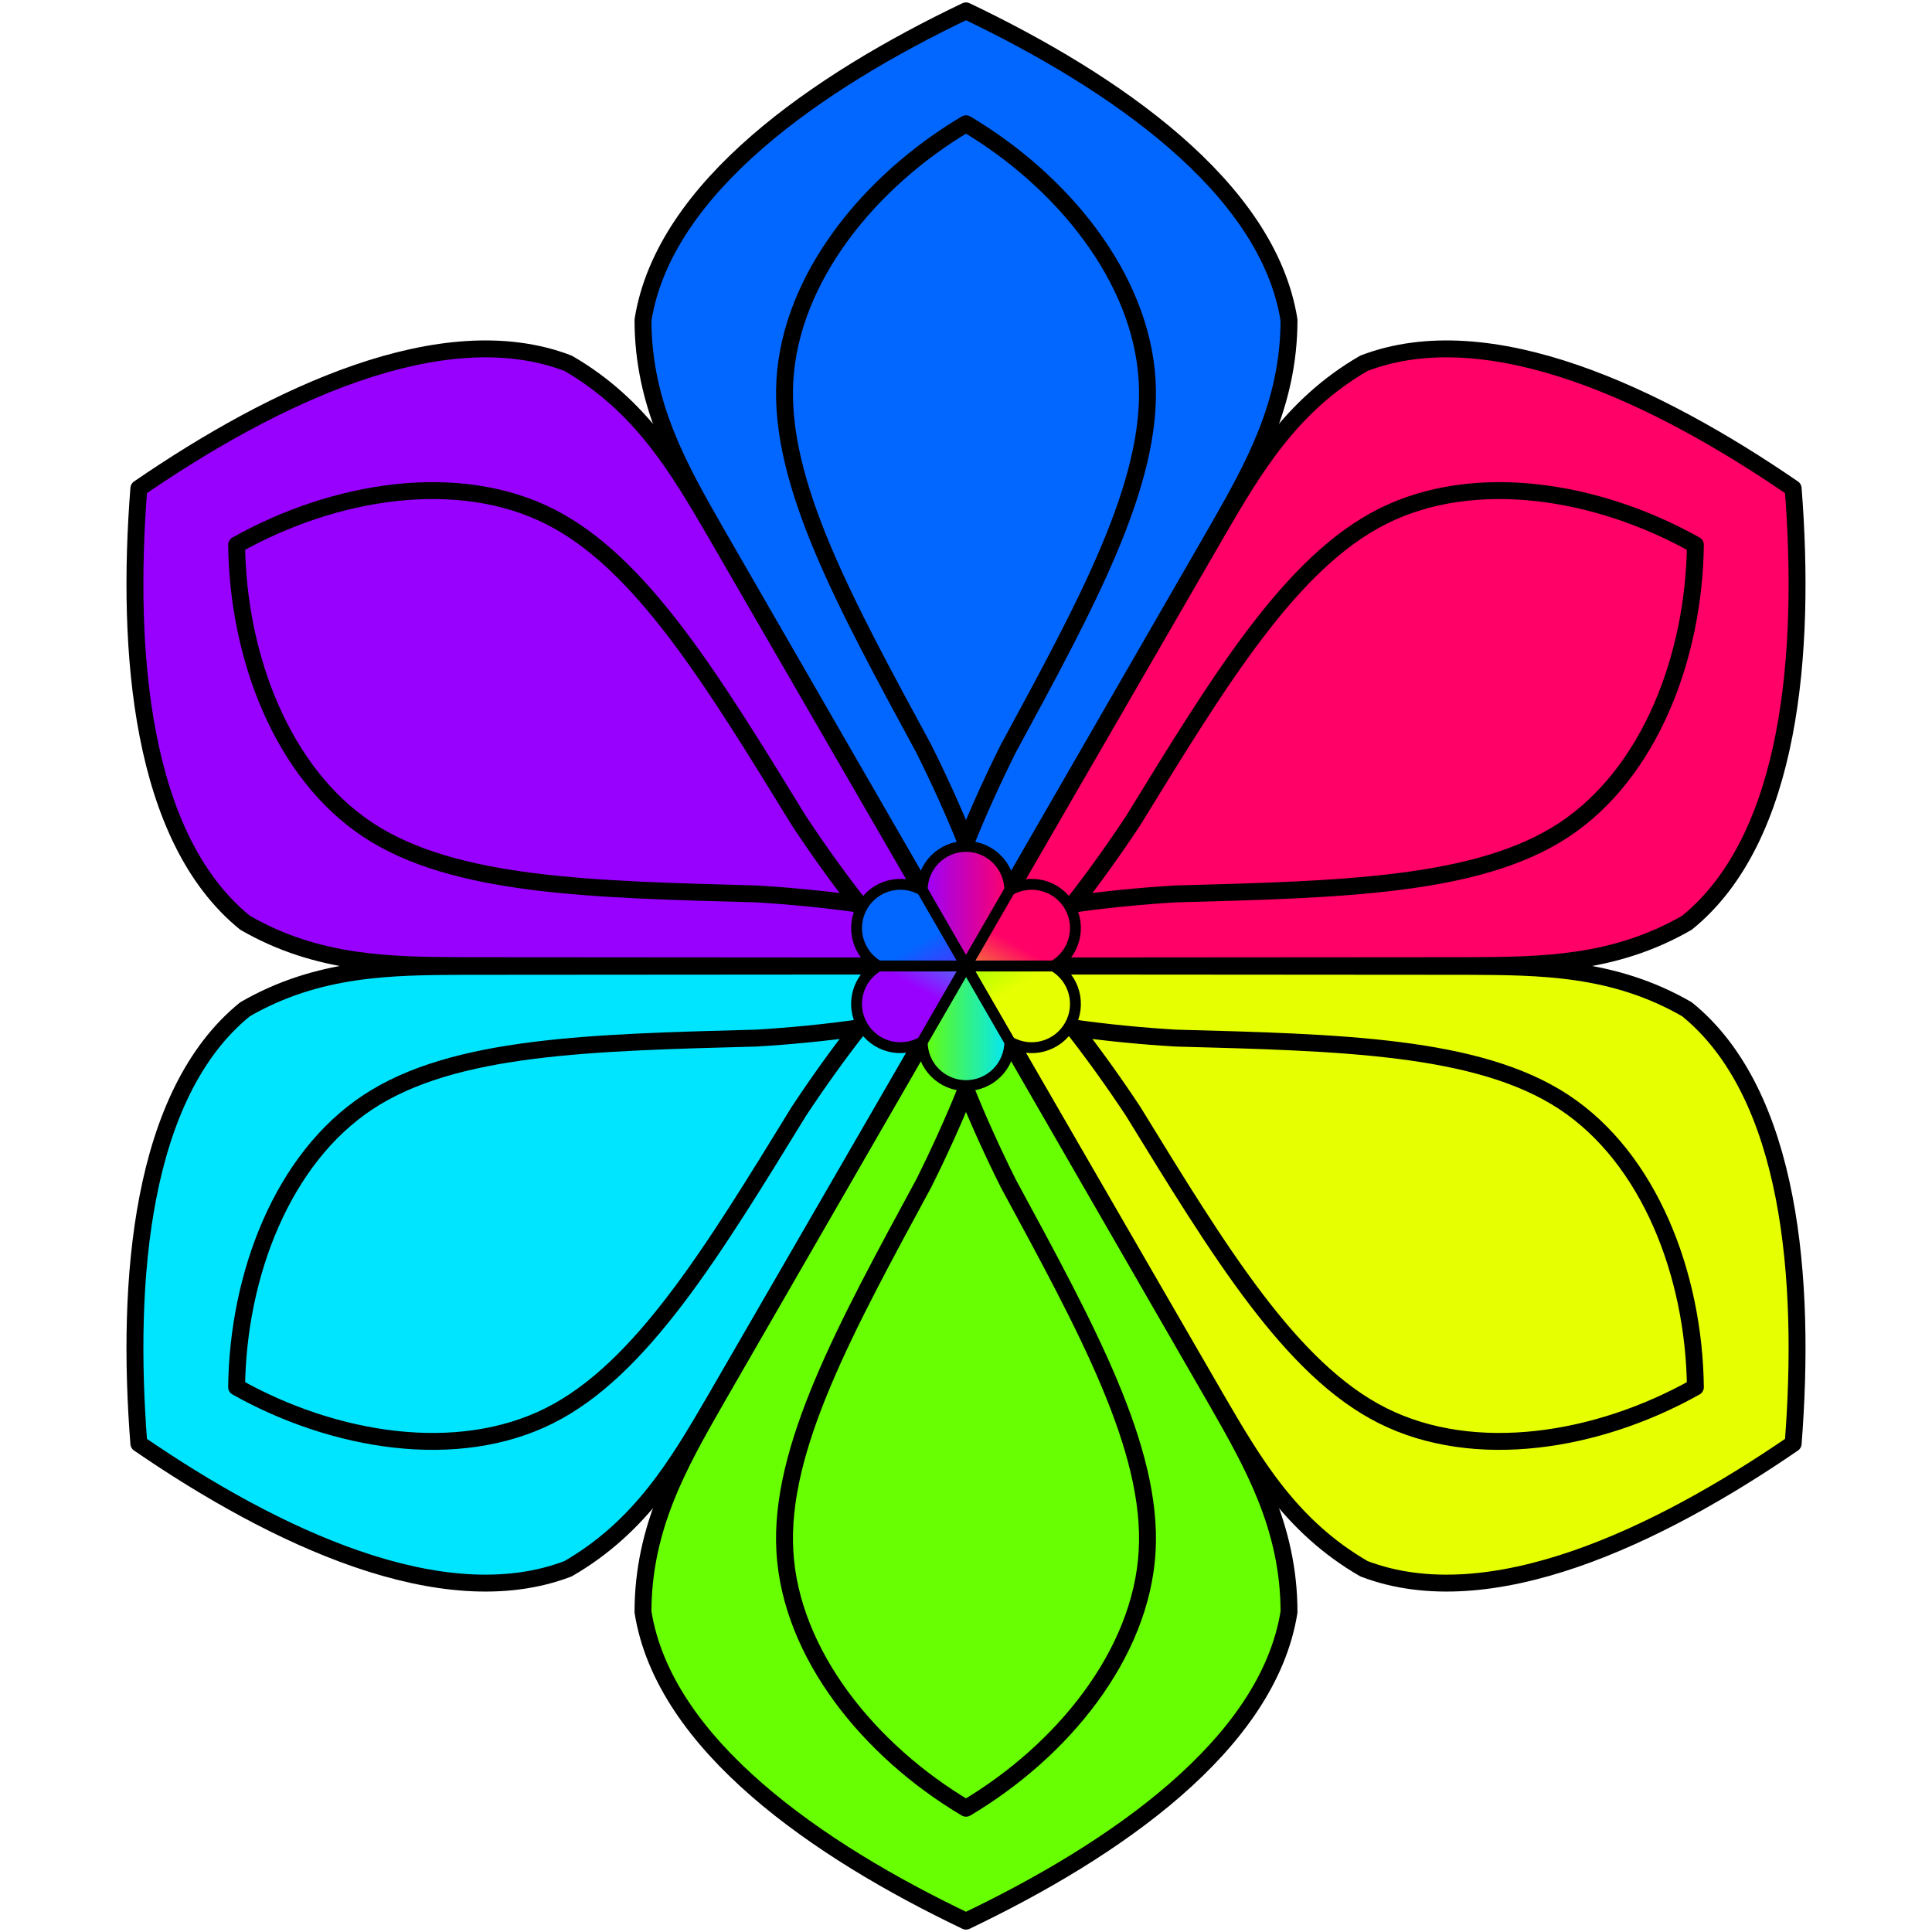
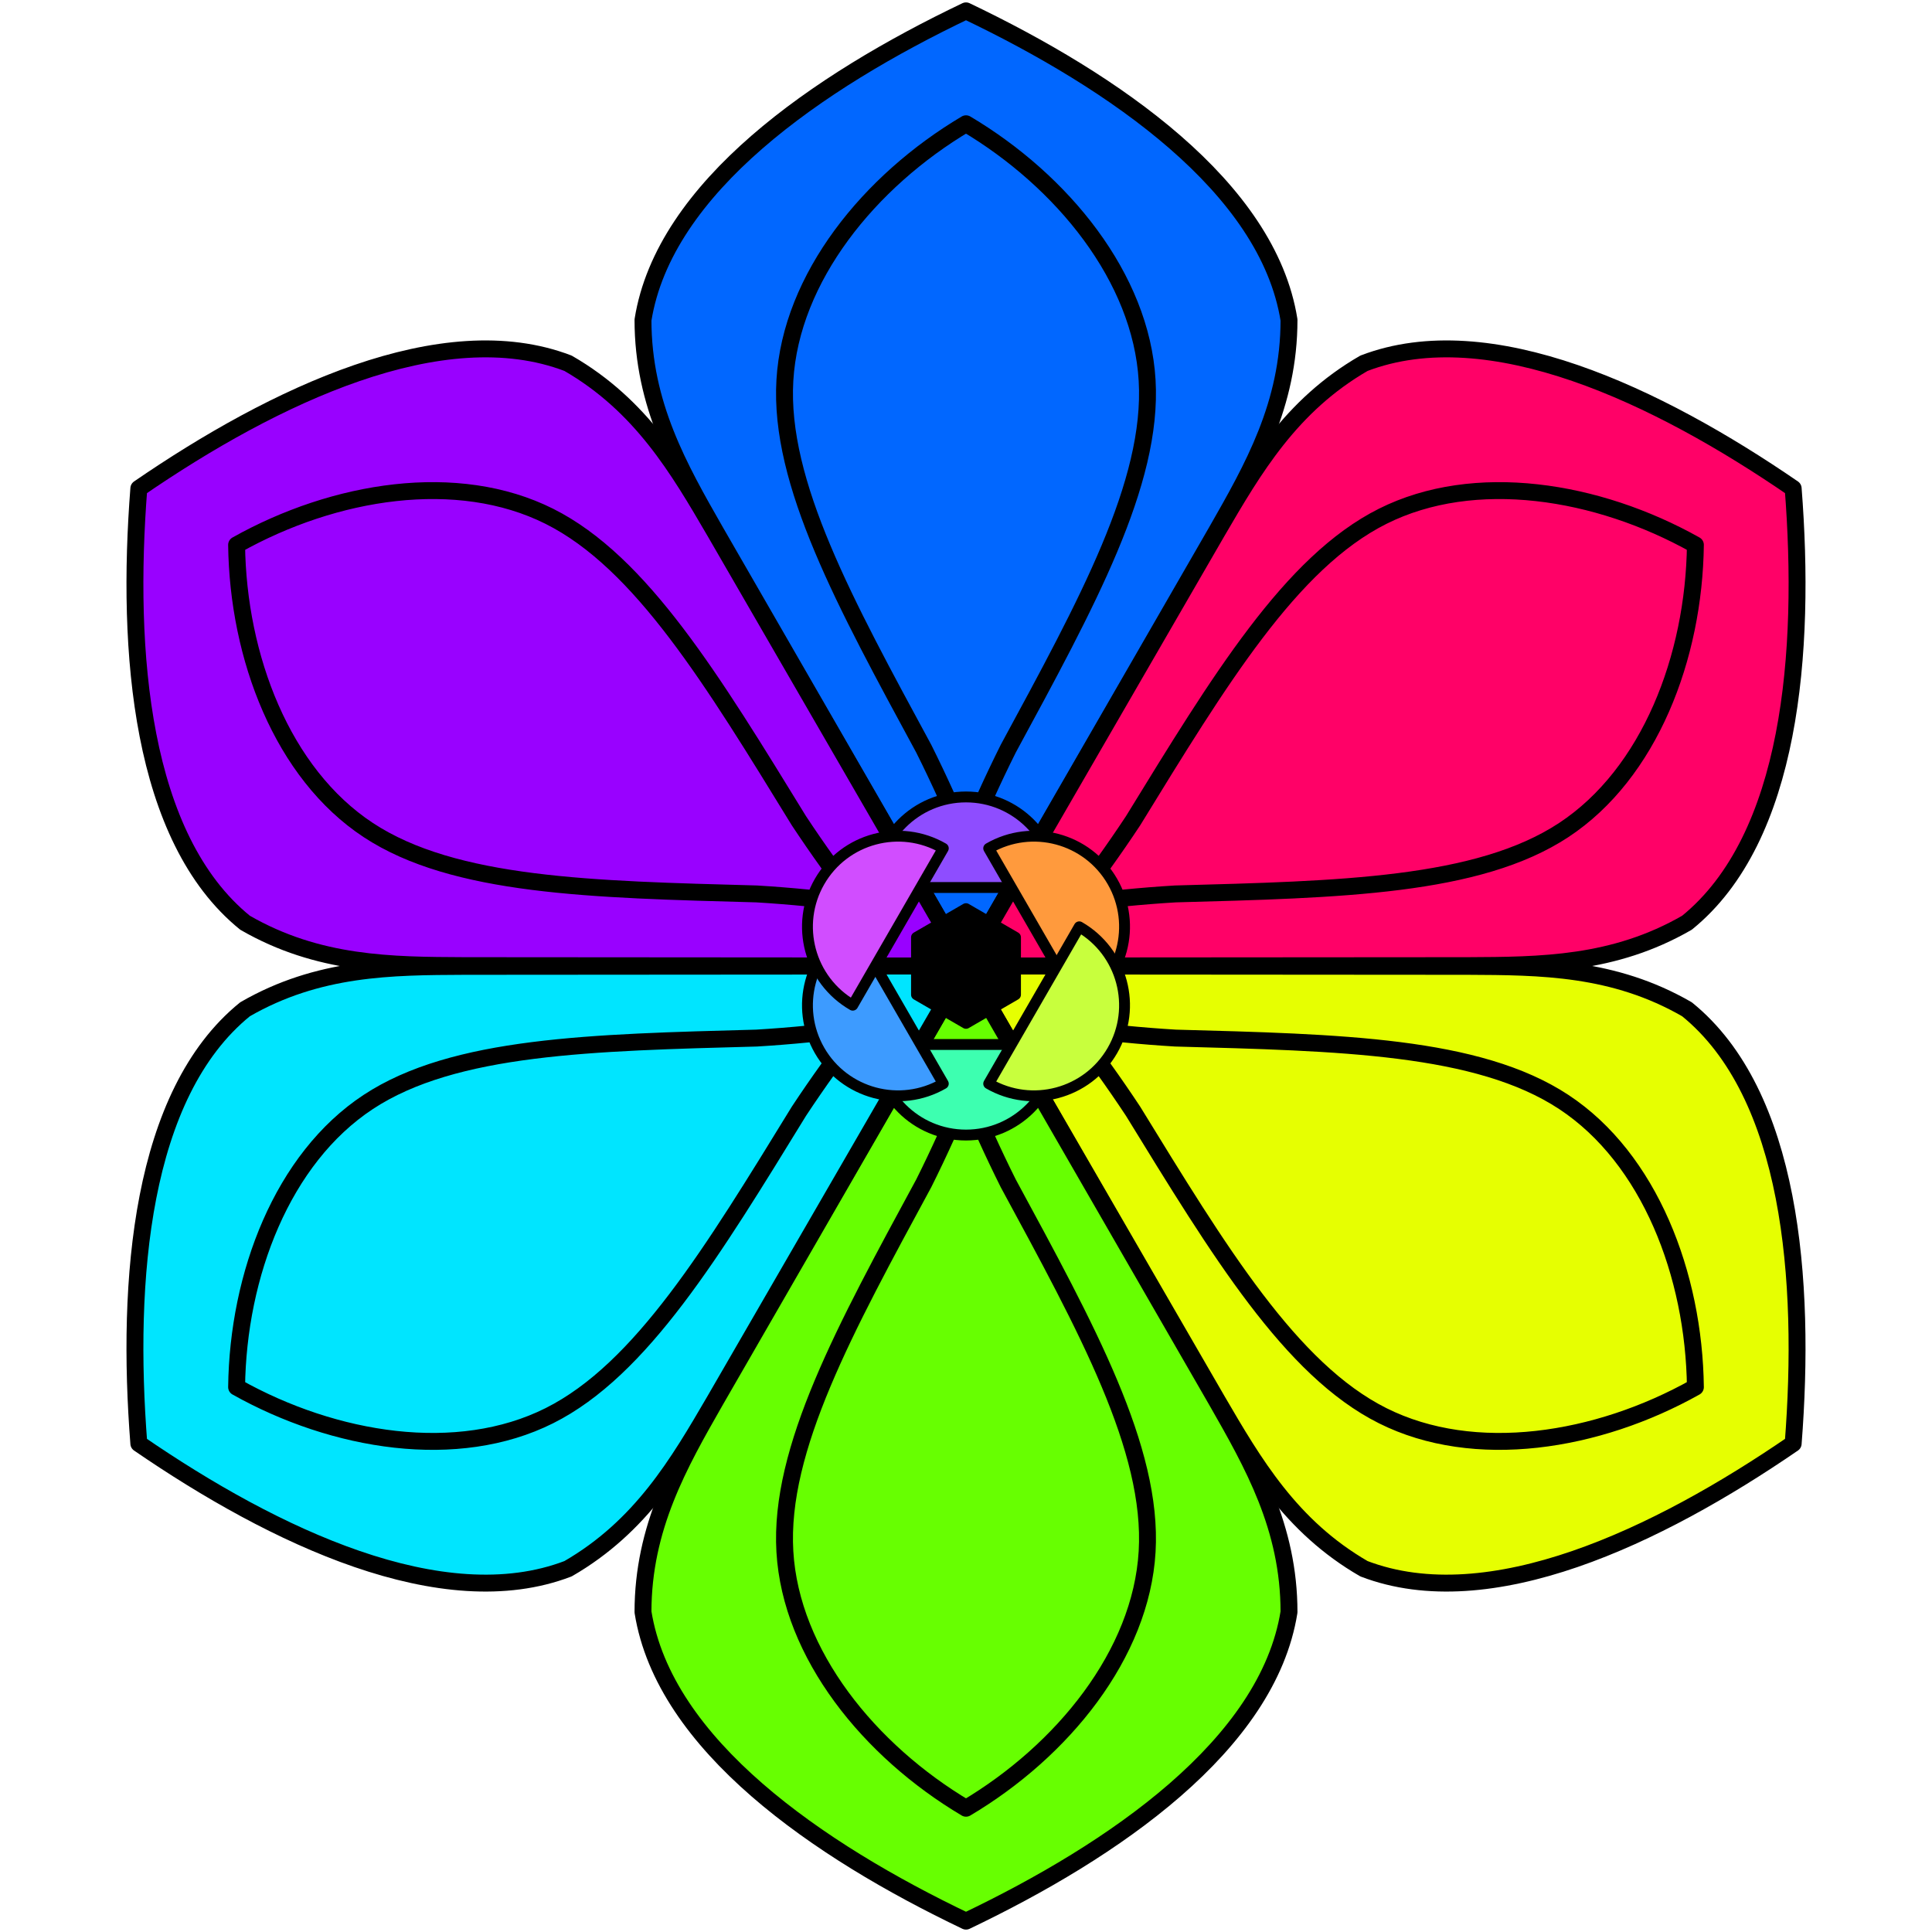
<svg xmlns="http://www.w3.org/2000/svg" viewBox="0 0 32 32" fill="none">
-   <defs>
-     <linearGradient id="axi-transition-violet-red" gradientUnits="userSpaceOnUse" x1="15.275" y1="14.744" x2="16.725" y2="14.744">
-       <stop offset="0" stop-color="#9901FF" />
-       <stop offset="1" stop-color="#FF0167" />
-     </linearGradient>
-     <linearGradient id="axi-transition-red-yellow" gradientUnits="userSpaceOnUse" x1="15.275" y1="14.744" x2="16.725" y2="14.744" gradientTransform="rotate(60 16 16)">
-       <stop offset="0" stop-color="#FF0167" />
-       <stop offset="1" stop-color="#E6FF01" />
-     </linearGradient>
-     <linearGradient id="axi-transition-yellow-green" gradientUnits="userSpaceOnUse" x1="15.275" y1="14.744" x2="16.725" y2="14.744" gradientTransform="rotate(120 16 16)">
-       <stop offset="0" stop-color="#E6FF01" />
-       <stop offset="1" stop-color="#67FF01" />
-     </linearGradient>
-     <linearGradient id="axi-transition-green-cyan" gradientUnits="userSpaceOnUse" x1="15.275" y1="14.744" x2="16.725" y2="14.744" gradientTransform="rotate(180 16 16)">
-       <stop offset="0" stop-color="#67FF01" />
-       <stop offset="1" stop-color="#00E5FF" />
-     </linearGradient>
-     <linearGradient id="axi-transition-cyan-violet" gradientUnits="userSpaceOnUse" x1="15.275" y1="14.744" x2="16.725" y2="14.744" gradientTransform="rotate(240 16 16)">
-       <stop offset="0" stop-color="#00E5FF" />
-       <stop offset="1" stop-color="#9901FF" />
-     </linearGradient>
-     <linearGradient id="axi-transition-violet-blue" gradientUnits="userSpaceOnUse" x1="15.275" y1="14.744" x2="16.725" y2="14.744" gradientTransform="rotate(300 16 16)">
-       <stop offset="0" stop-color="#9901FF" />
-       <stop offset="1" stop-color="#0167FF" />
-     </linearGradient>
-   </defs>
  <g stroke="#000000" stroke-width="0.28" stroke-linecap="round" stroke-linejoin="round">
    <path fill="#0167FF" d="M16 0.18 C13.55 1.35 11 3.1 10.65 5.3 C10.65 6.7 11.25 7.75 11.85 8.8 L16 16 L20.15 8.8 C20.75 7.75 21.35 6.7 21.35 5.3 C21 3.1 18.45 1.35 16 0.18 Z" />
    <path d="M16 2.05 C14.4 3 13.1 4.6 13 6.3 C12.9 8 14 10 15.3 12.4 C15.55 12.9 15.8 13.45 16 13.95 C16.2 13.45 16.45 12.9 16.7 12.4 C18 10 19.1 8 19 6.3 C18.9 4.6 17.6 3 16 2.05 Z" />
  </g>
  <g transform="rotate(60 16 16)" stroke="#000000" stroke-width="0.28" stroke-linecap="round" stroke-linejoin="round">
    <path fill="#FF0167" d="M16 0.18 C13.55 1.35 11 3.1 10.65 5.3 C10.65 6.7 11.25 7.75 11.85 8.8 L16 16 L20.15 8.8 C20.75 7.75 21.35 6.7 21.35 5.3 C21 3.1 18.45 1.35 16 0.18 Z" />
    <path d="M16 2.05 C14.4 3 13.1 4.6 13 6.3 C12.9 8 14 10 15.3 12.4 C15.55 12.9 15.8 13.45 16 13.95 C16.2 13.45 16.45 12.9 16.7 12.4 C18 10 19.1 8 19 6.3 C18.9 4.6 17.6 3 16 2.05 Z" />
  </g>
  <g transform="rotate(120 16 16)" stroke="#000000" stroke-width="0.28" stroke-linecap="round" stroke-linejoin="round">
    <path fill="#E6FF01" d="M16 0.18 C13.55 1.35 11 3.1 10.65 5.3 C10.65 6.7 11.25 7.75 11.85 8.8 L16 16 L20.15 8.8 C20.75 7.75 21.35 6.7 21.35 5.3 C21 3.1 18.45 1.35 16 0.18 Z" />
    <path d="M16 2.05 C14.4 3 13.1 4.6 13 6.3 C12.9 8 14 10 15.3 12.4 C15.55 12.9 15.8 13.45 16 13.95 C16.2 13.45 16.45 12.9 16.7 12.4 C18 10 19.1 8 19 6.3 C18.9 4.6 17.6 3 16 2.05 Z" />
  </g>
  <g transform="rotate(180 16 16)" stroke="#000000" stroke-width="0.28" stroke-linecap="round" stroke-linejoin="round">
    <path fill="#67FF01" d="M16 0.18 C13.55 1.35 11 3.1 10.65 5.3 C10.65 6.7 11.25 7.75 11.85 8.8 L16 16 L20.15 8.8 C20.75 7.75 21.35 6.7 21.35 5.3 C21 3.1 18.45 1.35 16 0.18 Z" />
    <path d="M16 2.05 C14.4 3 13.1 4.6 13 6.3 C12.9 8 14 10 15.3 12.4 C15.55 12.9 15.8 13.45 16 13.95 C16.2 13.45 16.45 12.9 16.7 12.4 C18 10 19.1 8 19 6.3 C18.9 4.6 17.6 3 16 2.05 Z" />
  </g>
  <g transform="rotate(240 16 16)" stroke="#000000" stroke-width="0.28" stroke-linecap="round" stroke-linejoin="round">
    <path fill="#00E5FF" d="M16 0.18 C13.55 1.35 11 3.1 10.65 5.3 C10.65 6.7 11.25 7.75 11.85 8.8 L16 16 L20.15 8.8 C20.75 7.75 21.35 6.7 21.35 5.3 C21 3.1 18.45 1.35 16 0.18 Z" />
    <path d="M16 2.05 C14.4 3 13.1 4.6 13 6.3 C12.9 8 14 10 15.3 12.4 C15.55 12.9 15.8 13.45 16 13.95 C16.2 13.45 16.45 12.9 16.7 12.4 C18 10 19.1 8 19 6.3 C18.9 4.6 17.6 3 16 2.05 Z" />
  </g>
  <g transform="rotate(300 16 16)" stroke="#000000" stroke-width="0.28" stroke-linecap="round" stroke-linejoin="round">
    <path fill="#9901FF" d="M16 0.18 C13.55 1.35 11 3.1 10.65 5.3 C10.65 6.7 11.25 7.75 11.85 8.8 L16 16 L20.15 8.8 C20.75 7.75 21.35 6.7 21.35 5.3 C21 3.1 18.45 1.35 16 0.18 Z" />
    <path d="M16 2.05 C14.4 3 13.1 4.6 13 6.3 C12.9 8 14 10 15.3 12.4 C15.55 12.9 15.8 13.45 16 13.95 C16.2 13.45 16.45 12.9 16.7 12.4 C18 10 19.1 8 19 6.3 C18.9 4.6 17.6 3 16 2.05 Z" />
  </g>
-   <g fill="#000000" stroke="#000000" stroke-width="0.18" stroke-linecap="round" stroke-linejoin="round">
-     <path fill="url(#axi-transition-violet-red)" d="M16 16 L15.275 14.744 A0.725 0.725 0 0 1 16.725 14.744 Z" />
-     <path fill="url(#axi-transition-red-yellow)" d="M16 16 L15.275 14.744 A0.725 0.725 0 0 1 16.725 14.744 Z" transform="rotate(60 16 16)" />
-     <path fill="url(#axi-transition-yellow-green)" d="M16 16 L15.275 14.744 A0.725 0.725 0 0 1 16.725 14.744 Z" transform="rotate(120 16 16)" />
-     <path fill="url(#axi-transition-green-cyan)" d="M16 16 L15.275 14.744 A0.725 0.725 0 0 1 16.725 14.744 Z" transform="rotate(180 16 16)" />
-     <path fill="url(#axi-transition-cyan-violet)" d="M16 16 L15.275 14.744 A0.725 0.725 0 0 1 16.725 14.744 Z" transform="rotate(240 16 16)" />
-     <path fill="url(#axi-transition-violet-blue)" d="M16 16 L15.275 14.744 A0.725 0.725 0 0 1 16.725 14.744 Z" transform="rotate(300 16 16)" />
+   <g data-center="pinwheel" stroke="#000000" stroke-width="0.18" stroke-linecap="round" stroke-linejoin="round">
+     <g data-center-pair="0-180">
+       <path fill="#8E4DFF" d="M14.5 14.7 A1.5 1.5 0 0 1 17.5 14.7 Z" />
+       <path fill="#3DFFB0" d="M14.5 14.7 A1.5 1.5 0 0 1 17.5 14.7 Z" transform="rotate(180 16 16)" />
+     </g>
+     <g data-center-pair="60-240">
+       <path fill="#FF9A3D" d="M14.5 14.7 A1.5 1.5 0 0 1 17.5 14.7 Z" transform="rotate(60 16 16)" />
+       <path fill="#3D9BFF" d="M14.5 14.7 A1.5 1.5 0 0 1 17.5 14.7 Z" transform="rotate(240 16 16)" />
+     </g>
+     <g data-center-pair="120-300">
+       <path fill="#C8FF3D" d="M14.5 14.7 A1.5 1.5 0 0 1 17.5 14.7 Z" transform="rotate(120 16 16)" />
+       <path fill="#D14DFF" d="M14.5 14.7 A1.5 1.5 0 0 1 17.5 14.7 Z" transform="rotate(300 16 16)" />
+     </g>
+     <path fill="#000000" d="M16 15.05 L16.82 15.525 L16.82 16.475 L16 16.95 L15.18 16.475 L15.18 15.525 Z" />
  </g>
</svg>
